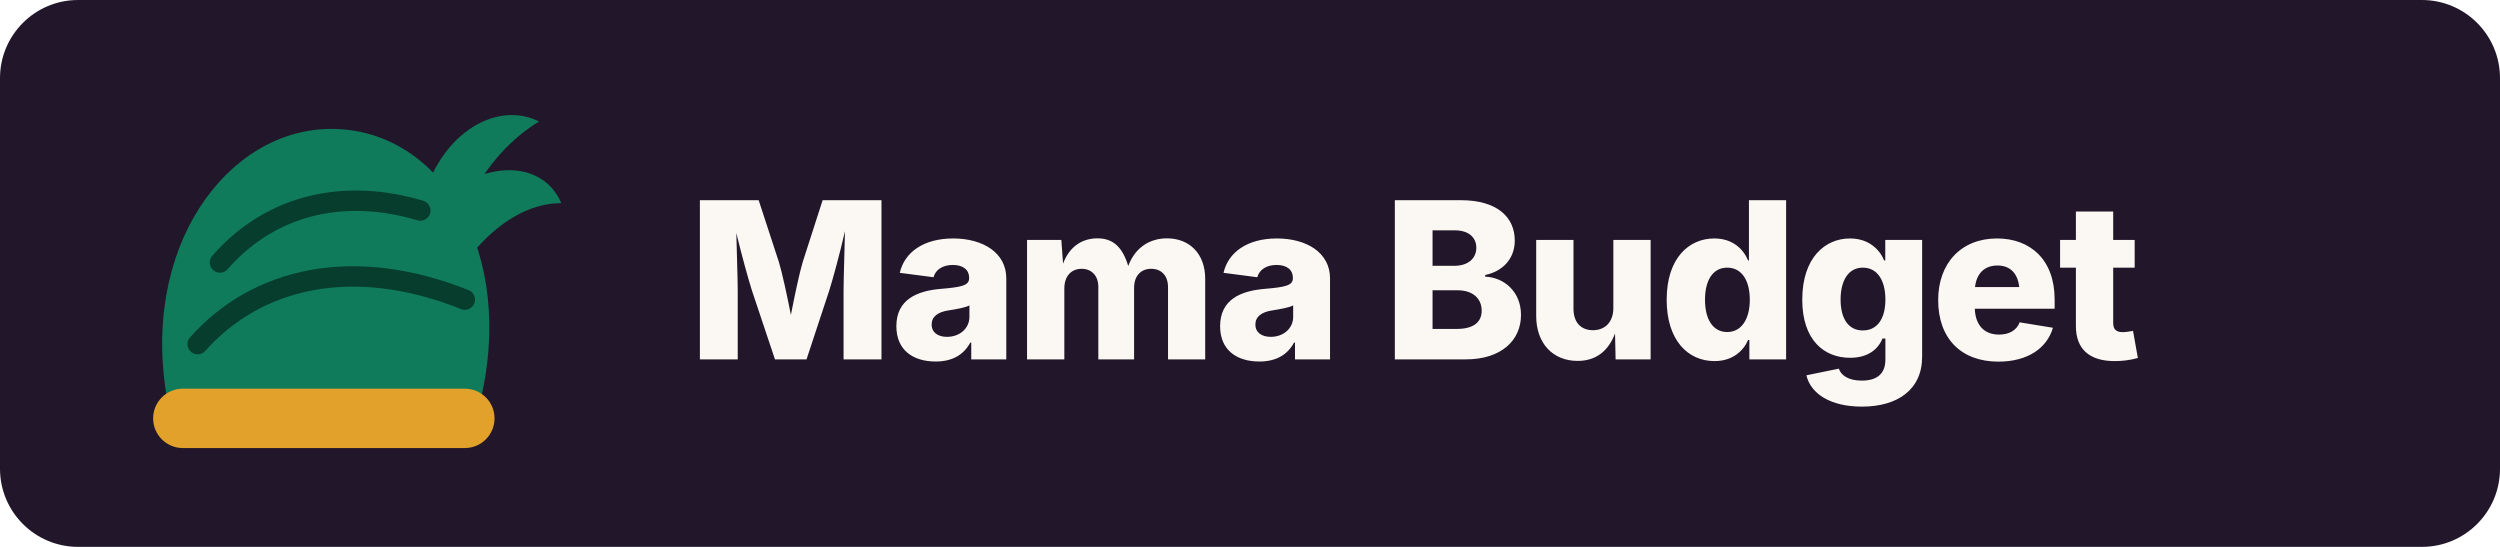
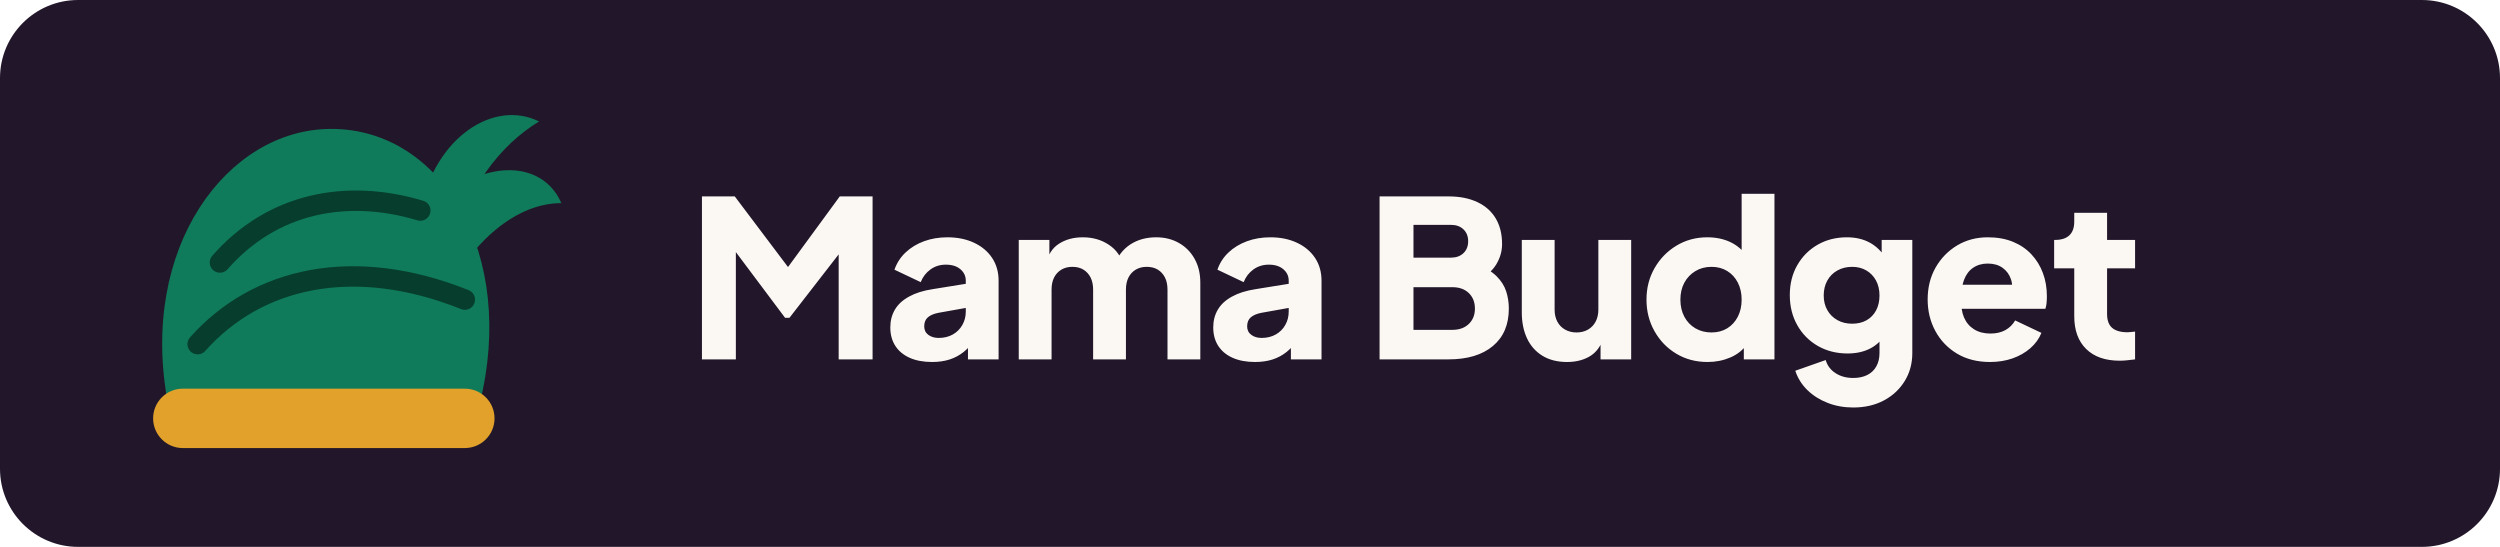
<svg xmlns="http://www.w3.org/2000/svg" viewBox="0 0 640 140" width="640" height="140">
  <rect width="640" height="140" rx="20" fill="#22172A" />
  <g transform="translate(24 14) scale(0.95)">
    <g transform="translate(0 -2)">
      <g>
        <path d="M84 52 C 98 30, 120 28, 126 42 C 114 42, 102 52, 94 68 Z" fill="#0F7B5A" />
        <path d="M88 44 C 92 24, 108 14, 120 20 C 110 26, 100 38, 96 56 Z" fill="#0F7B5A" />
        <path d="M20 96 C 12 54, 36 22, 64 22 C 94 22, 114 56, 104 96 Z" fill="#0F7B5A" />
        <path d="M28 80 C 44 62, 70 56, 100 68" fill="none" stroke="#073D2D" stroke-width="5.5" stroke-linecap="round" />
        <path d="M34 58 C 48 42, 68 38, 88 44" fill="none" stroke="#073D2D" stroke-width="5.5" stroke-linecap="round" />
        <rect x="16" y="92" width="92" height="16" rx="8" fill="#E2A12A" />
      </g>
    </g>
  </g>
-   <text x="176" y="92" font-family="'Bricolage Grotesque', 'SF Pro Display', -apple-system, system-ui, sans-serif" font-weight="800" font-size="56" letter-spacing="-1" fill="#FBF8F3">Mama Budget</text>
+   <path d="M179.7 92V50.28H188.1L203.72 71H199.8L214.98 50.28H223.38V92H214.7V59.86L218.17 60.64L202.1 81.36H200.98L185.46 60.64L188.38 59.86V92ZM238.62 92.67Q235.31 92.67 232.9 91.61Q230.5 90.54 229.21 88.56Q227.92 86.57 227.92 83.82Q227.92 81.25 229.1 79.26Q230.27 77.27 232.71 75.93Q235.14 74.58 238.78 74.02L248.14 72.51V78.67L240.3 80.07Q238.5 80.41 237.55 81.22Q236.6 82.03 236.6 83.54Q236.6 84.94 237.66 85.73Q238.73 86.51 240.3 86.51Q242.37 86.51 243.94 85.62Q245.5 84.72 246.37 83.18Q247.24 81.64 247.24 79.79V71.84Q247.24 70.1 245.87 68.93Q244.5 67.75 242.14 67.75Q239.9 67.75 238.2 68.98Q236.49 70.22 235.7 72.23L228.98 69.04Q229.88 66.46 231.84 64.62Q233.8 62.77 236.54 61.76Q239.29 60.75 242.54 60.75Q246.4 60.75 249.37 62.15Q252.34 63.55 253.99 66.04Q255.64 68.54 255.64 71.84V92H247.8V87.07L249.7 86.74Q248.36 88.75 246.74 90.07Q245.11 91.38 243.1 92.03Q241.08 92.67 238.62 92.67ZM260.8 92V61.42H268.64V68.87L267.8 67.64Q268.47 64.11 271.05 62.43Q273.62 60.75 277.21 60.75Q281.02 60.75 283.9 62.68Q286.78 64.62 287.51 67.86L285.1 68.09Q286.62 64.34 289.42 62.54Q292.22 60.75 295.97 60.75Q299.27 60.75 301.82 62.21Q304.37 63.66 305.82 66.27Q307.28 68.87 307.28 72.34V92H298.88V74.14Q298.88 72.34 298.24 71.06Q297.59 69.77 296.42 69.04Q295.24 68.31 293.56 68.31Q291.94 68.31 290.73 69.04Q289.53 69.77 288.88 71.06Q288.24 72.34 288.24 74.14V92H279.84V74.14Q279.84 72.34 279.2 71.06Q278.55 69.77 277.38 69.04Q276.2 68.31 274.52 68.31Q272.9 68.31 271.69 69.04Q270.49 69.77 269.84 71.06Q269.2 72.34 269.2 74.14V92ZM321.29 92.67Q317.98 92.67 315.58 91.61Q313.17 90.54 311.88 88.56Q310.59 86.57 310.59 83.82Q310.59 81.25 311.77 79.26Q312.94 77.27 315.38 75.93Q317.82 74.58 321.46 74.02L330.81 72.51V78.67L322.97 80.07Q321.18 80.41 320.22 81.22Q319.27 82.03 319.27 83.54Q319.27 84.94 320.34 85.73Q321.4 86.51 322.97 86.51Q325.04 86.51 326.61 85.62Q328.18 84.72 329.04 83.18Q329.91 81.64 329.91 79.79V71.84Q329.91 70.1 328.54 68.93Q327.17 67.75 324.82 67.75Q322.58 67.75 320.87 68.98Q319.16 70.22 318.38 72.23L311.66 69.04Q312.55 66.46 314.51 64.62Q316.47 62.77 319.22 61.76Q321.96 60.75 325.21 60.75Q329.07 60.75 332.04 62.15Q335.01 63.55 336.66 66.04Q338.31 68.54 338.31 71.84V92H330.47V87.07L332.38 86.74Q331.03 88.75 329.41 90.07Q327.78 91.38 325.77 92.03Q323.75 92.67 321.29 92.67ZM353.17 92V50.28H370.81Q375.12 50.28 378.2 51.74Q381.28 53.19 382.9 55.91Q384.53 58.62 384.53 62.49Q384.53 65.23 383.02 67.72Q381.5 70.22 378.03 71.9V67.64Q381.34 68.93 383.13 70.72Q384.92 72.51 385.59 74.61Q386.26 76.71 386.26 79.01Q386.26 85.17 382.18 88.58Q378.09 92 370.81 92ZM361.85 84.44H371.82Q374.45 84.44 376.02 82.93Q377.58 81.42 377.58 79.01Q377.58 76.54 376.02 75.03Q374.45 73.52 371.82 73.52H361.85ZM361.85 65.96H371.42Q373.44 65.96 374.64 64.81Q375.85 63.66 375.85 61.76Q375.85 59.86 374.64 58.71Q373.44 57.56 371.42 57.56H361.85ZM401.17 92.67Q397.47 92.67 394.87 91.08Q392.26 89.48 390.92 86.62Q389.58 83.77 389.58 79.96V61.42H397.98V79.29Q397.98 81.02 398.68 82.34Q399.38 83.66 400.66 84.38Q401.95 85.11 403.58 85.11Q405.26 85.11 406.52 84.38Q407.78 83.66 408.48 82.34Q409.18 81.02 409.18 79.29V61.42H417.58V92H409.74V85.95L410.18 87.3Q409.12 90.04 406.74 91.36Q404.36 92.67 401.17 92.67ZM437.13 92.67Q432.65 92.67 429.12 90.54Q425.59 88.42 423.55 84.78Q421.5 81.14 421.5 76.71Q421.5 72.23 423.58 68.62Q425.65 65.01 429.18 62.88Q432.7 60.75 437.07 60.75Q440.43 60.75 443.04 62.01Q445.64 63.27 447.15 65.57L445.86 67.25V49.61H454.26V92H446.42V86.4L447.21 88.14Q445.64 90.38 442.95 91.52Q440.26 92.67 437.13 92.67ZM438.14 85.11Q440.43 85.11 442.17 84.05Q443.9 82.98 444.88 81.08Q445.86 79.18 445.86 76.71Q445.86 74.25 444.88 72.34Q443.9 70.44 442.17 69.38Q440.43 68.31 438.14 68.31Q435.84 68.31 434.02 69.4Q432.2 70.5 431.19 72.37Q430.18 74.25 430.18 76.71Q430.18 79.18 431.19 81.08Q432.2 82.98 434.02 84.05Q435.84 85.11 438.14 85.11ZM474.43 104.32Q470.9 104.32 467.88 103.14Q464.86 101.97 462.7 99.87Q460.54 97.77 459.59 94.91L467.38 92.17Q467.99 94.3 469.9 95.53Q471.8 96.76 474.43 96.76Q476.5 96.76 478.02 96Q479.53 95.25 480.34 93.79Q481.15 92.34 481.15 90.38V83.38L482.78 85.39Q481.21 87.97 478.74 89.23Q476.28 90.49 472.98 90.49Q468.72 90.49 465.36 88.56Q462 86.62 460.1 83.24Q458.19 79.85 458.19 75.54Q458.19 71.22 460.1 67.89Q462 64.56 465.3 62.66Q468.61 60.75 472.81 60.75Q476.11 60.75 478.58 62.07Q481.04 63.38 482.78 66.07L481.71 68.09V61.42H489.55V90.38Q489.55 94.41 487.59 97.57Q485.63 100.74 482.24 102.53Q478.86 104.32 474.43 104.32ZM474.15 82.87Q476.28 82.87 477.85 81.98Q479.42 81.08 480.28 79.46Q481.15 77.83 481.15 75.65Q481.15 73.46 480.26 71.81Q479.36 70.16 477.79 69.24Q476.22 68.31 474.15 68.31Q472.02 68.31 470.37 69.24Q468.72 70.16 467.8 71.81Q466.87 73.46 466.87 75.65Q466.87 77.78 467.8 79.4Q468.72 81.02 470.37 81.95Q472.02 82.87 474.15 82.87ZM509.44 92.67Q504.57 92.67 500.98 90.52Q497.4 88.36 495.44 84.72Q493.48 81.08 493.48 76.66Q493.48 72.06 495.52 68.48Q497.57 64.9 501.04 62.82Q504.51 60.75 508.88 60.75Q512.52 60.75 515.32 61.9Q518.12 63.05 520.05 65.12Q521.98 67.19 522.99 69.91Q524 72.62 524 75.82Q524 76.71 523.92 77.58Q523.83 78.45 523.61 79.06H500.7V72.9H518.85L514.87 75.82Q515.43 73.41 514.82 71.53Q514.2 69.66 512.66 68.56Q511.12 67.47 508.88 67.47Q506.7 67.47 505.13 68.54Q503.56 69.6 502.78 71.67Q501.99 73.74 502.16 76.71Q501.94 79.29 502.78 81.25Q503.62 83.21 505.35 84.3Q507.09 85.39 509.55 85.39Q511.79 85.39 513.39 84.5Q514.98 83.6 515.88 82.03L522.6 85.22Q521.7 87.46 519.77 89.14Q517.84 90.82 515.21 91.75Q512.58 92.67 509.44 92.67ZM542.66 92.34Q537.11 92.34 534.06 89.34Q531.01 86.34 531.01 80.97V68.7H525.86V61.42H526.14Q528.49 61.42 529.75 60.25Q531.01 59.07 531.01 56.72V54.48H539.41V61.42H546.58V68.7H539.41V80.41Q539.41 81.98 539.97 83.01Q540.53 84.05 541.7 84.55Q542.88 85.06 544.62 85.06Q545.01 85.06 545.51 85Q546.02 84.94 546.58 84.89V92Q545.74 92.11 544.67 92.22Q543.61 92.34 542.66 92.34Z" fill="#FBF8F3" />
</svg>
